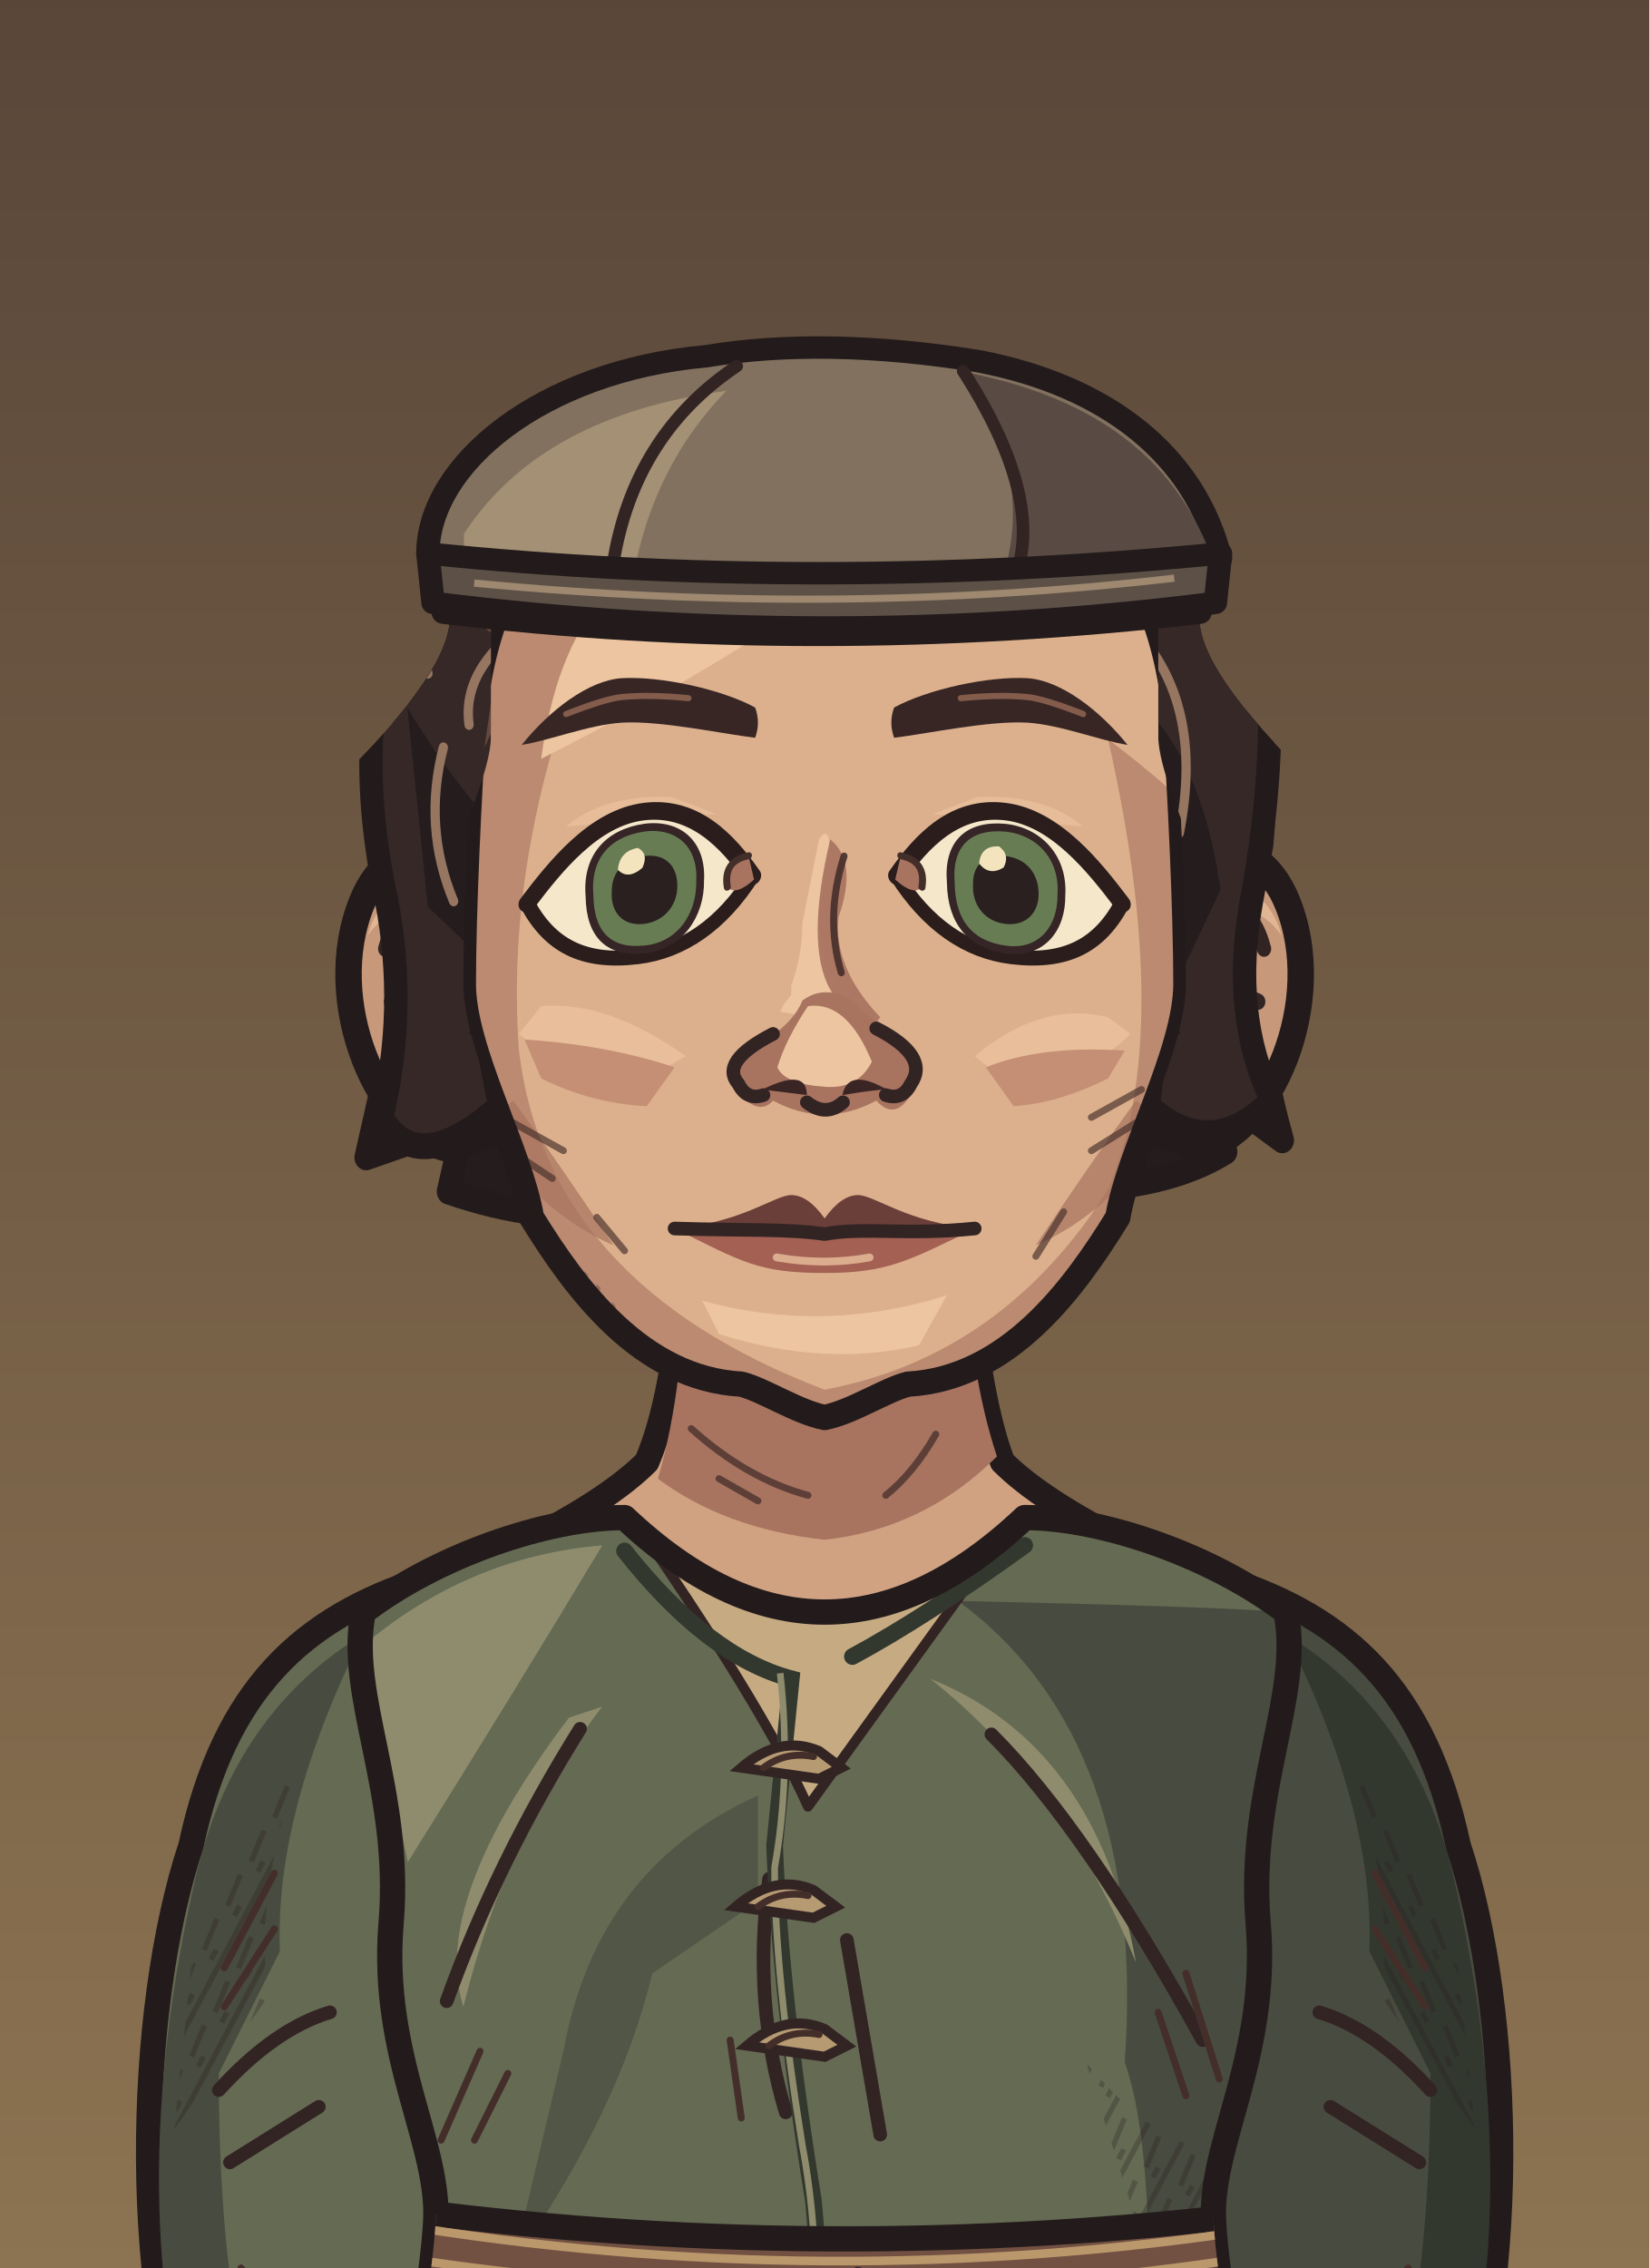
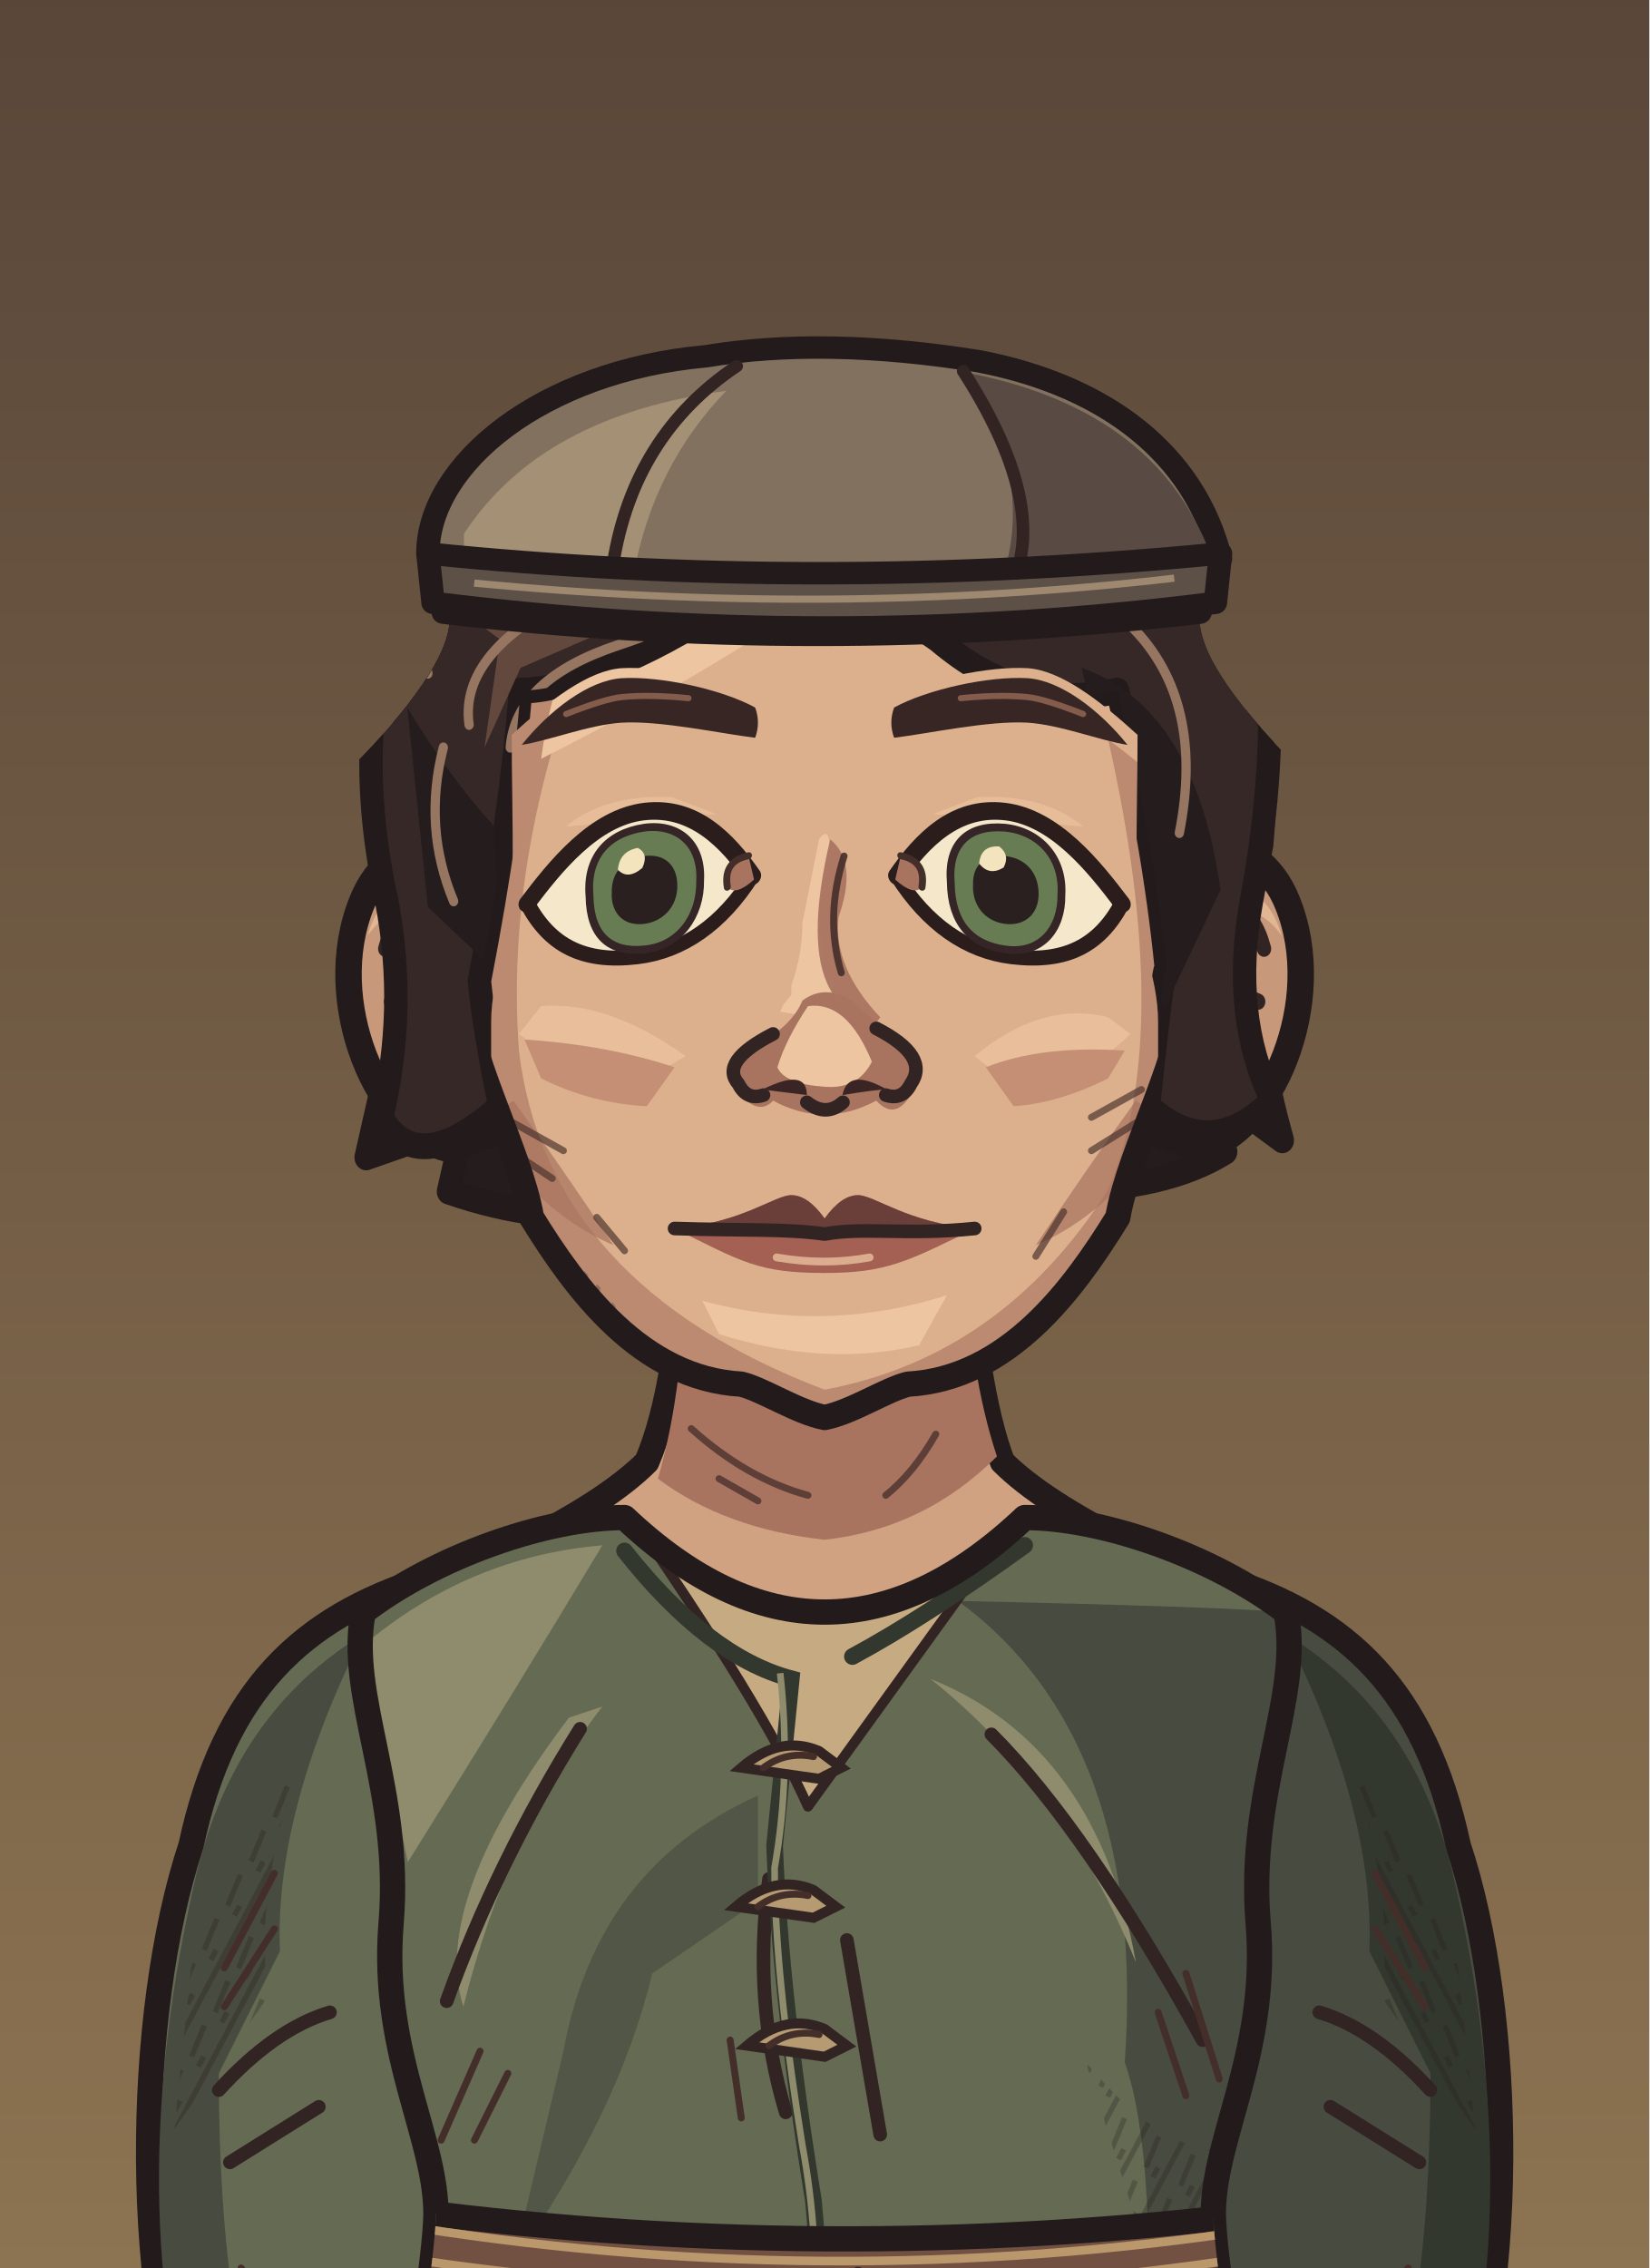
<svg xmlns="http://www.w3.org/2000/svg" xmlns:xlink="http://www.w3.org/1999/xlink" aria-labelledby="title" width="320" height="440" viewBox="0 0 320 440" role="img">
  <defs>
    <style>
      .edge {stroke:#231b1b;stroke-width:4.55;stroke-linecap:round;stroke-linejoin:round}
      .seam {fill:none;stroke:#332424;stroke-width:2.45;stroke-linecap:round;stroke-linejoin:round}
      .etch {fill:none;stroke:#442e2a;stroke-width:1.25;stroke-linecap:round}
      .hair-line {fill:none;stroke:#967661;stroke-width:1.45;stroke-linecap:round}
      .white {fill:#f5e7ca;stroke:#2a1d1c;stroke-width:2.65;stroke-linejoin:round}
      .label {fill:#efdfc1;font:600 20px Georgia,serif}
      .muted {fill:#b8aa96;font:13px 'Segoe UI',sans-serif}
      .section {fill:#dcbb8e;font:600 14px 'Segoe UI',sans-serif}
    </style>
    <linearGradient id="umber" x2="0" y2="1" gradientUnits="objectBoundingBox">
      <stop stop-color="#594639" />
      <stop offset=".56" stop-color="#8e7552" />
      <stop offset="1" stop-color="#3c3029" />
    </linearGradient>
    <linearGradient id="ash" x2="0" y2="1" gradientUnits="objectBoundingBox">
      <stop stop-color="#3b423d" />
      <stop offset=".56" stop-color="#7a7d67" />
      <stop offset="1" stop-color="#242b28" />
    </linearGradient>
    <linearGradient id="rose" x2="0" y2="1" gradientUnits="objectBoundingBox">
      <stop stop-color="#51404a" />
      <stop offset=".56" stop-color="#8a6972" />
      <stop offset="1" stop-color="#372c33" />
    </linearGradient>
    <pattern id="paper-grain" width="63" height="57" patternUnits="userSpaceOnUse">
      <path d="M1 16l2-1m21-4 5-2m16 7 6-1M12 32l3-1m16 11 4-1m20-14 4 1M4 51l5-1m41 0 9-2" fill="none" stroke="#231a1b" stroke-width=".85" opacity=".19" />
      <path d="M4 5l9-1m29 2 2-1M1 40l4-1m12 9 1-1m21-23 4-1m9 12 5-2" fill="none" stroke="#f0dbb5" stroke-width=".85" opacity=".23" />
      <path d="M16 19h.6m13-3h.7m28 6h.7m-39 15h.6m23 4h.6m-12 11h.7m29-39h.7" fill="none" stroke="#21191a" stroke-width="1.2" opacity=".28" stroke-linecap="round" />
    </pattern>
    <pattern id="ink-lines" width="7" height="9" patternUnits="userSpaceOnUse" patternTransform="rotate(28)">
      <path d="M1 -2V10m2.8-8 .6 6m1.9-1v5" stroke="#271d1d" stroke-width=".95" fill="none" opacity=".65" />
    </pattern>
    <radialGradient id="vignette" cx=".5" cy=".39" r=".72">
      <stop offset=".47" stop-color="#20191c" stop-opacity="0" />
      <stop offset="1" stop-color="#20191c" stop-opacity=".48" />
    </radialGradient>
    <g id="firs" fill="currentColor">
      <path d="M10 439Q15 379 12 300L9 220 15 146 15 54 19 80 21 147 28 230 25 326 29 439Z" />
      <path d="M17 169Q27 174 45 174L57 169 49 179 27 187 17 185                M18 194Q29 196 52 192L63 183 56 194 26 205 16 207                M15 225Q46 230 67 218L77 206 71 223 42 238 18 241                M17 252Q48 255 78 245L91 230 84 249 52 266 20 269                M14 282Q40 281 71 278L88 261 84 281 57 291 19 298                M19 312Q43 316 69 310L88 299 84 310 58 322 22 325" />
      <path d="M6 312 0 315V284L11 285M0 266 13 270V250L0 249M0 220 15 221 15 206 0 202                M0 180 16 181V167L0 165M0 141 15 150V138L0 133M0 112 17 127V118L0 104" />
      <path d="M64 440Q55 380 58 324L59 258 63 217 68 222 65 266 68 328 76 440Z                M63 291Q78 294 89 282L100 267 96 283 81 301 62 307                M63 323Q80 323 106 304L98 321 68 339                M63 316Q44 306 37 293L41 307 64 329Z" />
    </g>
    <g id="brambles" fill="none" stroke="currentColor" stroke-linecap="round" stroke-linejoin="round">
      <path stroke-width="3.8" d="M9 440Q13 401 21 380T26 333m-8 57Q39 375 43 352m-28 46Q6 377 0 376M41 440Q41 402 63 385m-20 44q26-6 39-30" />
      <path stroke-width="2" d="M23 364l14-13m-12 4-7-15m20 29 17-4m-15-1 1-11m13 49 2-17m2 14 18-5m-34 32q-12-10-17-10" />
    </g>
    <g id="night-scratches" fill="none" stroke="currentColor" stroke-width="1.2" stroke-linecap="round">
      <path d="M16 113q32-11 54-8m-30 9 16-3m184-40q19-4 44 1m-11 7 19 4                M24 335q33-3 68-16m-44 16 26-4m164-9q31 5 60-3m-39 8 38-3                M27 391q22-6 52-5m168 14q28-8 57-8m-40 11 24-4                M55 178l18-6m177 36 17 3m-12-4 17-1" />
    </g>
    <g id="shirt-setting">
      <rect width="320" height="440" fill="url(#umber)" />
      <path d="M50 217q24 8 64 1l-15 7-56 6m176-90q39-13 70-5l-26 4 28 2-64 6" fill="#856c54" opacity=".5" />
      <use xlink:href="#firs" style="color:#342827" opacity=".52" transform="translate(-26 8)" />
      <use xlink:href="#firs" style="color:#413128" opacity=".58" transform="translate(340 101) scale(-1 .81)" />
      <use xlink:href="#night-scratches" style="color:#dfbb87" opacity=".28" />
      <use xlink:href="#brambles" style="color:#291f22" opacity=".71" />
      <rect width="320" height="440" fill="url(#vignette)" />
      <rect width="320" height="440" fill="url(#paper-grain)" />
    </g>
    <g id="armor-setting">
      <rect width="320" height="440" fill="url(#ash)" />
      <path d="M42 173q49-4 68 3l-43 6 25 3-49 4m151 35q47 10 104-6l-26 14-62 8Z" fill="#707764" opacity=".48" />
      <use xlink:href="#firs" style="color:#27312c" opacity=".64" transform="translate(-36 30)" />
      <use xlink:href="#firs" style="color:#303833" opacity=".75" transform="translate(324 45) scale(-.86 1.03)" />
      <use xlink:href="#brambles" style="color:#252a27" opacity=".62" transform="translate(319 10) scale(-1 1)" />
      <use xlink:href="#night-scratches" style="color:#d8d8a9" opacity=".28" transform="translate(-2 21)" />
      <rect width="320" height="440" fill="url(#vignette)" />
      <rect width="320" height="440" fill="url(#paper-grain)" />
    </g>
    <g id="woman-setting">
      <rect width="320" height="440" fill="url(#rose)" />
      <path d="M44 235q40-4 76-1l-20 6-36 2 19 3-44 5m183-50q35 3 60-3l-24 9-31 2" fill="#775d65" opacity=".6" />
      <use xlink:href="#firs" style="color:#3b2b34" opacity=".58" transform="translate(-20 84) scale(.86 .91)" />
      <use xlink:href="#firs" style="color:#3d2e39" opacity=".68" transform="translate(327 54) scale(-.85 .98)" />
      <path d="M300 440q-2-82-6-173l-9-103 7-35 12 42 9 98 7 171Z                M294 195q-10-18-25-24l-15-1 13-4 11 2 18 15                M285 162q-13-22-34-27l-7 4 7-11 17 4 20 17                M303 242q-18-23-36-27l-13 3 15-9 11 2 21 15" fill="#3a2b33" opacity=".64" />
      <use xlink:href="#brambles" style="color:#2d2229" opacity=".8" transform="translate(12 6)" />
      <use xlink:href="#night-scratches" style="color:#e1b8a8" opacity=".28" transform="translate(0 7)" />
      <rect width="320" height="440" fill="url(#vignette)" />
      <rect width="320" height="440" fill="url(#paper-grain)" />
    </g>
    <pattern id="mail-rings" width="14" height="13" patternUnits="userSpaceOnUse" patternTransform="rotate(-7)">
      <path d="M-1 2q3-3 6 0 1 3-2 5Q0 8-1 5M6 2q3-3 6 0 1 3-2 5Q7 8 6 5M3 8q3-3 6 0 1 3-2 5-3 1-4-2M10 8q3-3 6 0" fill="none" stroke="#2d2c28" stroke-width="1.6" stroke-linecap="round" />
      <path d="M-.5 4q1.5-2 3-1m5 1q1.4-2 3-1M4 10q1.5-2 3-1m4 1q1.4-2 3-1" fill="none" stroke="#9a9b87" stroke-width="1.12" opacity=".78" stroke-linecap="round" />
    </pattern>
    <pattern id="armor-plates" width="47" height="24" patternUnits="userSpaceOnUse" patternTransform="translate(4 4) rotate(2)">
      <path d="M1 0l21 .7 1 18-3 3-17-1-1-4Zm24 1 19-1 2 15-3 7-19-2Z" fill="#85867a" stroke="#352e2a" stroke-width="1.75" stroke-linejoin="round" />
      <path d="M2 2l18 .2-.2 4L5 7 4 17Zm24 0 16-1 1 4-14 2-3 10Z" fill="#a9a58d" />
      <path d="M19 4l4 14-3 3-16-1 13-4Zm22 2 4 10-2 5-17-1 13-4Z" fill="#62655f" />
      <path d="M7 7l1-.5m6 12 3-2m16-7 5-1m-7 5 4-2" fill="none" stroke="#d0c0a0" stroke-width=".9" opacity=".76" />
      <path d="M6 12q2-2 2.7 1-1 2.2-2.7.5Zm12 1q1.8-2 2.4.6-1 2.6-2.5.8Zm11 1q1-2.2 2.8-1-.2 2.9-2.8 2.1Zm12-2q2.2-1.4 2.3.8-1 2.3-2.3.5Z" fill="#3c342d" />
    </pattern>
    <clipPath id="portrait-frame">
      <rect width="320" height="752" />
    </clipPath>
    <clipPath id="headgear-hair-back-reveal">
      <path d="M92.368 109.5H227.632Q225.632 118.5 245.632 138.5L320 215V440H0V215L74.368 138.5Q94.368 118.5 92.368 109.5Z" />
    </clipPath>
    <clipPath id="wardrobe-torso-mask">
      <path d="M124 273 C110 273 90 280 77 290 C74 305 84 322 82 346 C80 370 91 386 90 400 C89 418 77 476 71 545 Q160 564 249 545 C243 476 231 418 230 400 C229 386 240 370 238 346 C236 322 246 305 243 290 C230 280 210 273 196 273 Q160 307 124 273Z" />
    </clipPath>
    <clipPath id="wardrobe-sleeve-mask">
      <path d="M88 284 C66 291 52 304 46 332 C36 362 35 415 48 445 H87 Q111 406 106 336Z" />
    </clipPath>
    <clipPath id="face-shape-clip">
      <path d="M 160 73 C 191 73 219 90 223 128 C 224 143 225 164 225 177 C 225 189 214.75 207 212.75 219 C 204.75 232 193 248 175 249 C 171 250 165 254 160 255 C 155 254 149 250 145 249 C 127 248 115.25 232 107.25 219 C 105.25 207 95 189 95 177 C 95 164 96 143 97 128 C 101 90 129 73 160 73 Z" />
    </clipPath>
    <clipPath id="face-features-eye-left">
      <path d="M-21 0 C-16 -6 -9 -14 0 -14 C9 -14 15 -7 19.5 0 C14 8 7 12 -1 12 C-11 12 -17 8 -21 0Z" />
    </clipPath>
    <clipPath id="face-features-eye-right">
      <path d="M-21 0 C-16 -6 -9 -14 0 -14 C9 -14 15 -7 19.5 0 C14 8 7 12 -1 12 C-11 12 -17 8 -21 0Z" />
    </clipPath>
    <clipPath id="face-features-nose-bridge">
      <path d="M154 144H167V179L172 185V187H149V185L154 179Z" />
    </clipPath>
    <clipPath id="headgear-hair-front-reveal">
      <path d="M92.368 109.5H227.632Q225.632 118.5 245.632 138.5L320 215V440H0V215L74.368 138.5Q94.368 118.5 92.368 109.5Z" />
    </clipPath>
-     <clipPath id="headgear-hair-face">
-       <path d="M25 0H100V164Q100 178 96 186Q160 177 224 186Q220 178 220 164V0H295V337H25Z" />
-     </clipPath>
    <mask id="hair-face-opening" maskUnits="userSpaceOnUse" x="0" y="0" width="320" height="440">
      <rect fill="white" x="0" y="0" width="320" height="440" />
      <g clip-path="url(#face-shape-clip)">
-         <path d="M220 132C220 117 197 107 160 107S100 117 100 132C100 142 89 158 89 176V300H231V176C231 158 220 142 220 132Z" fill="black" />
+         <path d="M103.7 132.2C110.5 125.98 117.5 120.6 123.5 120.2C130.5 119.8 141.5 122.2 149 125.48Q160 133.48 171 125.48C178.5 122.2 189.5 119.8 196.5 120.2C202.5 120.6 209.5 125.98 216.3 132.2C216.3 141.2 216.1 143 216.1 160C216.1 169 220 175 220 184V300H100V184C100 175 103.9 169 103.9 160C103.9 143 103.7 141.2 103.7 132.2Z" fill="black" />
      </g>
    </mask>
    <clipPath id="hair-crown-clip">
      <path d="M97 198q-16 13-23 2 5-19 1-38-7-29 2-52 9-36 38-49 25-14 48-9 28-6 54 12 28 18 29 53 2 21-3 45-4 20 4 35-12 11-24 1Q226 172 226.5 174Q224 151 217 125Q199 129 182 116Q166 106 155 98Q142 112 118 121Q108 125 101 125Q99 148 93 176Q94 185 97 198Z" />
    </clipPath>
    <clipPath id="full-costume-hands-clip">
      <rect x="0" y="445" width="320" height="307" />
    </clipPath>
  </defs>
  <svg width="320" height="440" viewBox="11.636 0 296.727 408" overflow="hidden">
    <g data-part="full-costume">
      <rect width="320" height="752" fill="url(#umber)" />
      <ellipse cx="160" cy="731" rx="113" ry="10" fill="#261f20" opacity=".5" />
      <g>
        <path d="M87 469 L158 469 Q158 548 143 598 Q135 621 135 644 H105 Q97 626 89 597 Q85 548 87 469Z" fill="#62574d" class="edge" />
        <path d="M96 514 Q109 546 114 595 Q117 621 131 638 H108Q101 613 91 592Z" fill="#8c7c69" opacity=".53" />
        <path d="M99 556Q111 592 127 607 M102 605Q113 627 120 635" class="etch" />
        <g transform="translate(0 0)">
          <path d="M98 636Q116 631 139 639Q137 677 140 704L142 724Q123 731 88 728Q75 725 83 714L100 701Q104 677 98 636Z" fill="#5b4034" class="edge" />
          <path d="M102 641Q117 636 136 642M108 700Q124 701 135 709 M100 705Q104 710 117 715" fill="none" stroke="#96745a" stroke-width="2.15" />
          <path d="M102 699Q108 695 119 697Q117 709 129 722Q99 728 85 722Z" fill="#72503e" />
          <path d="M83 725Q108 731 137 724" class="seam" />
        </g>
      </g>
      <g transform="translate(320 0) scale(-1 1)">
        <path d="M87 469 L158 469 Q158 548 143 598 Q135 621 135 644 H105 Q97 626 89 597 Q85 548 87 469Z" fill="#62574d" class="edge" />
        <path d="M96 514 Q109 546 114 595 Q117 621 131 638 H108Q101 613 91 592Z" fill="#8c7c69" opacity=".53" />
        <path d="M99 556Q111 592 127 607 M102 605Q113 627 120 635" class="etch" />
        <g transform="translate(0 0)">
          <path d="M98 636Q116 631 139 639Q137 677 140 704L142 724Q123 731 88 728Q75 725 83 714L100 701Q104 677 98 636Z" fill="#5b4034" class="edge" />
          <path d="M102 641Q117 636 136 642M108 700Q124 701 135 709 M100 705Q104 710 117 715" fill="none" stroke="#96745a" stroke-width="2.15" />
          <path d="M102 699Q108 695 119 697Q117 709 129 722Q99 728 85 722Z" fill="#72503e" />
          <path d="M83 725Q108 731 137 724" class="seam" />
        </g>
      </g>
    </g>
    <g clip-path="url(#portrait-frame)">
      <g id="hair-back">
        <g clip-path="url(#headgear-hair-back-reveal)">
          <g transform="matrix(0.926 0 0 1.024 11.765 -3.765)">
            <path d="M104 96q-25 16-27 45-7 21 0 42l-6 24 19-6-3 12q35 11 69-6 59 12 82-1l-4-12 15 10q-9-29-4-52 4-39-23-58Z" fill="#241c1d" class="edge" />
          </g>
        </g>
      </g>
      <g data-part="neck">
        <g id="face-shape-neck">
          <path d="M 135 219 Q 134 249 128 263 Q 121 270 105 278 L 122 301 198 301 215 278 Q 199 270 192 263 Q 187 250 185 219 Z" fill="#d0a282" class="edge" />
          <path d="M 135 224 185 224 Q 186 247 191 262 Q 178 275 160 277 Q 142 275 130 266 Q 135 249 135 224 Z" fill="#a87460" />
          <path d="M 136 257 q 10 9 21 12 m -16 -3 7 4 m 32 -12 q -4 7 -9 11" class="etch" opacity=".75" />
        </g>
      </g>
      <g id="wardrobe-outfit-nw_nov_svita" data-outfit="nw_nov_svita">
        <path d="M88 284 C66 291 52 304 46 332 C36 362 35 415 48 445 H87 Q111 406 106 336Z" fill="#656a53" class="edge" />
        <g data-part="sleeve-left" clip-path="url(#wardrobe-sleeve-mask)">
          <path d="M47 337 Q54 308 77 294 Q61 326 62 351 L51 373 Q51 421 62 444 H48 Q33 397 47 337Z" fill="#484b3f" />
          <path d="M46 354 Q57 326 66 315 Q57 342 60 359 L43 383Z" fill="url(#ink-lines)" opacity=".44" />
          <path d="M51 376 q10 -11 20 -14 m-18 27 16 -10 M50 414 q4 11 13 21" class="seam" />
          <path d="M52 354 l9 -17 m-9 24 9 -14 m-6 61 10 13" class="etch" />
          <path d="M36 427 Q61 421 84 430 M36 433 Q63 427 86 436" fill="none" stroke="#33382f" stroke-width="1.5" />
        </g>
        <g transform="translate(320 0) scale(-1 1)">
          <path d="M88 284 C66 291 52 304 46 332 C36 362 35 415 48 445 H87 Q111 406 106 336Z" fill="#484b3f" class="edge" />
          <g data-part="sleeve-right" clip-path="url(#wardrobe-sleeve-mask)">
            <path d="M47 337 Q54 308 77 294 Q61 326 62 351 L51 373 Q51 421 62 444 H48 Q33 397 47 337Z" fill="#33382f" />
            <path d="M46 354 Q57 326 66 315 Q57 342 60 359 L43 383Z" fill="url(#ink-lines)" opacity=".44" />
            <path d="M51 376 q10 -11 20 -14 m-18 27 16 -10 M50 414 q4 11 13 21" class="seam" />
            <path d="M52 354 l9 -17 m-9 24 9 -14 m-6 61 10 13" class="etch" />
            <path d="M36 427 Q61 421 84 430 M36 433 Q63 427 86 436" fill="none" stroke="#33382f" stroke-width="1.5" />
          </g>
        </g>
        <path d="M124 273 C110 273 90 280 77 290 C74 305 84 322 82 346 C80 370 91 386 90 400 C89 418 77 476 71 545 Q160 564 249 545 C243 476 231 418 230 400 C229 386 240 370 238 346 C236 322 246 305 243 290 C230 280 210 273 196 273 Q160 307 124 273Z" fill="#656a53" />
        <g data-part="torso" clip-path="url(#wardrobe-torso-mask)">
          <path d="M77 296 Q96 280 120 278 Q105 303 85 335Z" fill="#8e8c6d" />
          <path d="M184 288 Q230 289 243 290 L254 555 H205 Q226 405 214 371 Q218 313 184 288Z" fill="#484b3f" />
          <path d="M78 344 Q88 359 84 381 L69 402 L61 359Z" fill="#484b3f" />
          <path d="M207 371 Q223 390 235 386 L234 416 L220 412Z" fill="url(#ink-lines)" opacity=".42" />
          <path d="M120 307 Q103 329 95 361 Q89 342 114 309Z M179 302 Q209 314 216 353 Q203 321 179 302Z" fill="#8e8c6d" />
          <path d="M133 412Q124 460 119 540Q106 525 133 412Z M174 418Q185 444 194 542Q180 529 174 418Z" fill="#8e8c6d" opacity=".68" />
          <path d="M134 423Q126 480 119 533 M158 447Q157 490 151 535" class="etch" />
          <path d="M76 538Q160 557 244 538" class="seam" />
          <path d="M116 311 Q101 335 92 360 M190 312 Q207 329 228 367 M150 338 q-3 22 3 42 m11 -31 6 35 M184 420q5 12 6 24" class="seam" />
          <path d="M98 369 l-7 16 m12 -12 -6 12 M225 355 l6 19 m-11 -12 5 15 M143 367 l2 14 m65 44 4 13" class="etch" />
          <path d="M124 271 Q160 295 196 271 L157 325 Q149 307 124 271 Z" fill="#c6ab82" stroke="#332424" stroke-width="1.8" stroke-linejoin="round" />
          <path d="M124 279 Q139 298 154 302 L151 332 Q152 359 158 396 Q161 428 154 448 Q145 502 146 557 M196 278 Q178 291 165 298" fill="none" stroke="#33382f" stroke-width="3" stroke-linecap="round" />
          <path d="M152 301 Q154 319 151 336 Q151 355 156 386 Q162 418 152 447 Q143 502 144 557" fill="none" stroke="#8e8c6d" stroke-width="1.2" />
          <path d="M148 323 Q119 336 113 369 L104 407 Q123 380 129 355 L148 342 Z" fill="#484b3f" opacity=".63" />
          <path d="M145 318 q7 -6 14 -3 l4 3 -4 2z" fill="#b69a71" stroke="#332424" stroke-width="1.8" />
          <path d="M149 318 q4 -3 9 -2" class="etch" />
          <path d="M144 343 q7 -6 14 -3 l4 3 -4 2z" fill="#b69a71" stroke="#332424" stroke-width="1.8" />
          <path d="M148 343 q4 -3 9 -2" class="etch" />
          <path d="M146 368 q7 -6 14 -3 l4 3 -4 2z" fill="#b69a71" stroke="#332424" stroke-width="1.8" />
          <path d="M150 368 q4 -3 9 -2" class="etch" />
        </g>
        <path d="M124 273 C110 273 90 280 77 290 C74 305 84 322 82 346 C80 370 91 386 90 400 C89 418 77 476 71 545 Q160 564 249 545 C243 476 231 418 230 400 C229 386 240 370 238 346 C236 322 246 305 243 290 C230 280 210 273 196 273 Q160 307 124 273Z" fill="none" class="edge" />
        <g data-part="belt" clip-path="url(#wardrobe-torso-mask)">
          <path d="M80 397Q160 408 240 398L239 409Q160 421 81 410Z" fill="#735142" class="edge" />
          <path d="M82 400Q160 413 238 401M83 406Q160 418 237 406" fill="none" stroke="#bb986b" stroke-width="1.55" stroke-linecap="round" />
          <path d="M166 409Q165 416 172 420L175 414 180 429 173 435 169 422 164 428 160 424Z" fill="#967451" class="seam" />
        </g>
      </g>
      <g id="face-shape">
        <g id="face-shape-ears">
          <g transform="translate(105 179) scale(-1.046 1.19)">
            <path d="M -4 -15 C 7 -26 22 -25 27 -14 C 34 1 24 21 12 23 L -4 18 Z" fill="#c7987a" class="edge" />
            <path d="M 7 -15 C 16 -20 24 -16 26 -9 C 22 -14 16 -14 13 -11 L 10 -1 Z" fill="#edc5a0" opacity=".66" />
            <path d="M 23 -7 Q 20 -17 10 -11 L 7 2 M 22 1 Q 15 -2 11 6" class="seam" />
          </g>
          <g transform="translate(215 179) scale(1.046 1.19)">
            <path d="M -4 -15 C 7 -26 22 -25 27 -14 C 34 1 24 21 12 23 L -4 18 Z" fill="#c7987a" class="edge" />
            <path d="M 7 -15 C 16 -20 24 -16 26 -9 C 22 -14 16 -14 13 -11 L 10 -1 Z" fill="#edc5a0" opacity=".66" />
            <path d="M 23 -7 Q 20 -17 10 -11 L 7 2 M 22 1 Q 15 -2 11 6" class="seam" />
          </g>
        </g>
        <path d="M 160 73 C 191 73 219 90 223 128 C 224 143 225 164 225 177 C 225 189 214.75 207 212.75 219 C 204.75 232 193 248 175 249 C 171 250 165 254 160 255 C 155 254 149 250 145 249 C 127 248 115.25 232 107.25 219 C 105.25 207 95 189 95 177 C 95 164 96 143 97 128 C 101 90 129 73 160 73 Z" fill="#dcb08c" />
        <g clip-path="url(#face-shape-clip)">
          <path d="M 70 141 Q 104 91 123 103 Q 102 148 105 189 Q 110 231 160 250 Q 192 244 211 214 Q 223 186 211 133 Q 235 151 250 174 L 250 265 70 265 Z" fill="#bb8a70" />
          <path d="M 109 136.5 Q 114 99 142 98 Q 173 89 195 107 Q 174 98 152 112 Q 130 126 109 136.5 Z" fill="#edc5a0" />
          <g transform="translate(160 0) scale(-1 1)">
            <path d="M 25 190 Q 39 180 51 181 L 55 186 Q 45 194 32 194 Z" fill="#edc5a0" opacity=".72" />
            <path d="M 27 192 Q 39 188 54 187 L 51 194 Q 42 198.5 32 199 Z" fill="#c58f76" />
            <path d="M 56 198 Q 48 209 38 224 Q 52 218 62 202 Z" fill="#a87460" opacity=".73" />
          </g>
          <g transform="translate(160 0) scale(1 1)">
            <path d="M 27 190 Q 39 180 51 183 L 55 186 Q 45 196 32 194 Z" fill="#edc5a0" opacity=".72" />
            <path d="M 29 192 Q 39 188 54 189 L 51 194 Q 42 198.5 34 199 Z" fill="#c58f76" />
            <path d="M 56 198 Q 48 209 38 224 Q 52 218 62 202 Z" fill="#a87460" opacity=".73" />
          </g>
          <path d="M 92 183 Q 99 211 120 232 L 132 247 119 248 Q 98 234 85 212 Z M 229 184 Q 224 217 203 241 L 193 250 209 247 Q 230 233 240 211 Z" fill="url(#ink-lines)" opacity=".42" />
          <path d="M 138 234 Q 160 240 182 233 L 177 242 Q 160 246 141 240 Z" fill="#edc5a0" />
          <path d="M 104 202 l 9 5 m -8 1 6 4 m 97 -11 9 -5 m -9 11 8 -5 m -97 17 5 6 m 74 1 5 -8" class="etch" opacity=".65" />
        </g>
        <path d="M 160 73 C 191 73 219 90 223 128 C 224 143 225 164 225 177 C 225 189 214.75 207 212.75 219 C 204.75 232 193 248 175 249 C 171 250 165 254 160 255 C 155 254 149 250 145 249 C 127 248 115.25 232 107.25 219 C 105.25 207 95 189 95 177 C 95 164 96 143 97 128 C 101 90 129 73 160 73 Z" fill="none" class="edge" />
      </g>
      <g clip-path="url(#face-shape-clip)">
        <g data-part="eyes">
          <g transform="matrix(1 -0.12 0 1 127.5 160)">
            <path d="M-14 -13 Q-7 -18 5 -16 L13 -12" fill="#edc5a0" opacity=".65" />
            <path d="M-21 0 C-16 -6 -9 -14 0 -14 C9 -14 15 -7 19.5 0 C14 8 7 12 -1 12 C-11 12 -17 8 -21 0Z" class="white" />
            <g clip-path="url(#face-features-eye-left)">
              <g transform="translate(0 0) scale(1 1)">
                <path d="M-9.8 0 C-10.4 -7 -6.6 -10.9 0 -11.1 C6.1 -11.2 10.5 -7 10.1 -.3 C10.2 5.9 6.4 11 0 10.8 C-6.1 10.7 -9.7 7.2 -9.8 0Z" fill="#687c54" stroke="#352526" stroke-width="1.4" />
                <path d="M-5.8 -.2C-5.9-3.8-3.5-6 .1-6 3.8-6 6-3.6 6 .1 6 3.9 3.3 6.3-.2 6.2-3.9 6.1-6 3.3-5.8-.2Z" fill="#2a2020" />
                <path d="M-4.7-4.1Q-4.4-7.4-1.1-7.6 .9-6.3-.3-3.9-2.9-2-4.7-4.1Z" fill="#f3e4bd" />
              </g>
            </g>
            <path d="M-21 0 C-16 -6 -9 -14 0 -14 C9 -14 15 -7 19.5 0" fill="none" stroke="#2a1d1c" stroke-width="3.15" stroke-linecap="round" />
            <path d="M18.8 -3.8 Q14.2 -3.4 15 1.4 Q16.5 3.2 19.8 .6Z" fill="#a87460" />
            <path d="M18.8 -3.8 Q14.2 -3.4 15 1.4" class="etch" />
          </g>
          <g transform="matrix(-1 -0.12 0 1 192.5 160)">
            <path d="M-14 -13 Q-7 -18 5 -16 L13 -12" fill="#edc5a0" opacity=".65" />
            <path d="M-21 0 C-16 -6 -9 -14 0 -14 C9 -14 15 -7 19.5 0 C14 8 7 12 -1 12 C-11 12 -17 8 -21 0Z" class="white" />
            <g clip-path="url(#face-features-eye-right)">
              <g transform="translate(0 0) scale(-1 1)">
                <path d="M-9.8 0 C-10.4 -7 -6.6 -10.9 0 -11.1 C6.1 -11.2 10.5 -7 10.1 -.3 C10.2 5.9 6.4 11 0 10.8 C-6.1 10.7 -9.7 7.2 -9.8 0Z" fill="#687c54" stroke="#352526" stroke-width="1.4" />
                <path d="M-5.8 -.2C-5.9-3.8-3.5-6 .1-6 3.8-6 6-3.6 6 .1 6 3.9 3.3 6.3-.2 6.2-3.9 6.1-6 3.3-5.8-.2Z" fill="#2a2020" />
                <path d="M-4.7-4.1Q-4.4-7.4-1.1-7.6 .9-6.3-.3-3.9-2.9-2-4.7-4.1Z" fill="#f3e4bd" />
              </g>
            </g>
            <path d="M-21 0 C-16 -6 -9 -14 0 -14 C9 -14 15 -7 19.5 0" fill="none" stroke="#2a1d1c" stroke-width="3.15" stroke-linecap="round" />
            <path d="M18.8 -3.8 Q14.2 -3.4 15 1.4 Q16.5 3.2 19.8 .6Z" fill="#a87460" />
            <path d="M18.8 -3.8 Q14.2 -3.4 15 1.4" class="etch" />
          </g>
        </g>
        <g data-part="brows">
          <g transform="matrix(1 0 0 1 127.5 131)">
            <path d="M-22 3 C-17 -3.22 -10 -8.6 -4 -9 C3 -9.4 14 -7 20 -3.72 Q21 -1 20 1.72 C14 1 3 -1.4 -4 -1 C-10 -0.6 -17 2.22 -22 3Z" fill="#382625" />
            <path d="M-14 -2.55 Q-7 -5.3 -4 -5.6 Q1 -6.1 8 -5.4" fill="none" stroke="#835c4b" stroke-width="1.1" stroke-linecap="round" />
          </g>
          <g transform="matrix(-1 0 0 1 192.5 131)">
            <path d="M-22 3 C-17 -3.22 -10 -8.6 -4 -9 C3 -9.4 14 -7 20 -3.72 Q21 -1 20 1.72 C14 1 3 -1.4 -4 -1 C-10 -0.6 -17 2.22 -22 3Z" fill="#382625" />
            <path d="M-14 -2.55 Q-7 -5.3 -4 -5.6 Q1 -6.1 8 -5.4" fill="none" stroke="#835c4b" stroke-width="1.1" stroke-linecap="round" />
          </g>
        </g>
        <g data-part="nose">
          <g clip-path="url(#face-features-nose-bridge)">
            <path d="M159 151 Q161 148 161 154 Q157 169 162 177 L158 183 152 182 Q156 174 156 166Z" fill="#edc5a0" />
            <path d="M161 151 Q166 155 162.5 165 Q161.5 174 170 183 L167 187 161 178 Q156.5 170 161 151Z" fill="#a87460" opacity=".93" />
            <path d="M163.5 154 Q160 165 163 175" class="etch" opacity=".9" />
          </g>
          <path d="M156 180 Q160 177 165 180 C167 182 169.28 184 174 188 Q178 192 176 196 Q173 202 169.28 198 Q160 203 150.72 198 Q148 201 144 196 Q142 192 146 189 Q154 185 156 180Z" fill="#a87460" />
          <path d="M157 181 Q164 180 168.5 191 Q165.95 196 160 195.5 Q152.775 195 151.5 192 Q153 187 157 181Z" fill="#edc5a0" />
          <path d="M150.72 186 Q141 191 144.5 195 Q146 198 149 197 M169.28 185 Q179 190 175.5 195 Q174 198 171 197" class="seam" />
          <path d="M148.8 196 q8 -4 8 1 q-8 -1 -8 -1Z M163.2 197 q1 -5 8 -1 q-2 0 -8 1Z" fill="#3b2524" />
          <path d="M156.8 198.3 Q160.25 201 163.3 198.3" class="seam" />
        </g>
        <g data-part="mouth">
          <path d="M133 221 C145.15 220 151 215 154 215 Q157 215 160 219.2 Q163 215 166 215 C169 215 174.85 220 187 221 C174.85 227 171 229 160 229 C148 229 145.15 227 133 221Z" fill="#a36053" />
          <path d="M133 221 C145.15 220 151 215 154 215 Q157 215 160 219.2 Q163 215 166 215 C169 215 174.85 220 187 221 C174.85 222.25 167 220.7 160 222 C153 221 145.15 221.4 133 221Z" fill="#56322f" opacity=".72" />
          <path d="M133 221 C145.15 221.4 153 221 160 222 C167 220.7 174.85 222.25 187 221" class="seam" />
          <path d="M151.36 226.2 Q160 227.7 168.1 226.2" fill="none" stroke="#edc5a0" stroke-width="1.4" stroke-linecap="round" opacity=".76" />
        </g>
      </g>
      <g id="hair-front">
        <g clip-path="url(#headgear-hair-front-reveal)">
-           <g clip-path="url(#headgear-hair-face)">
-             <g mask="url(#hair-face-opening)">
-               <g transform="matrix(0.926 0 0 1.024 11.765 -3.765)">
-                 <path d="M97 198q-16 13-23 2 5-19 1-38-7-29 2-52 9-36 38-49 25-14 48-9 28-6 54 12 28 18 29 53 2 21-3 45-4 20 4 35-12 11-24 1Q226 172 226.5 174Q224 151 217 125Q199 129 182 116Q166 106 155 98Q142 112 118 121Q108 125 101 125Q99 148 93 176Q94 185 97 198Z" fill="#362827" class="edge" />
-                 <g clip-path="url(#hair-crown-clip)">
-                   <path d="M91 112q6-26 41-35 19-3 37-2 15-4 25-16-6 21-26 26-13 15-39 25l-28 11-7 14 3-19Zm76-20q22-1 37-12-3 9-9 12 13 4 21 14-25-5-38-11Z" fill="#63493d" />
-                   <path d="M79 128q8 12 17 21l1 26-14-12Zm123-38 26-13 13 25Z M210 121q22 7 27 39l-11 21Z" fill="#241c1d" />
-                   <path d="M83 122q-3-14 18-24t25-16q10-10 31-9t40-12M91 131q-2-13 21-23 17-7 26-18 10-10 29-6t41-9M99 135q1-12 21-18t27-14q12-10 32-10 17-1 38-11M184 106q22-5 36 8t9 36M86 135q-4 14 2 27" fill="none" stroke="#967661" stroke-width="1.8" stroke-linecap="round" stroke-linejoin="round" />
-                 </g>
+           <g mask="url(#hair-face-opening)">
+             <g transform="matrix(0.926 0 0 1.024 11.765 -3.765)">
+               <path d="M97 198q-16 13-23 2 5-19 1-38-7-29 2-52 9-36 38-49 25-14 48-9 28-6 54 12 28 18 29 53 2 21-3 45-4 20 4 35-12 11-24 1Q226 172 226.5 174Q224 151 217 125Q199 129 182 116Q166 106 155 98Q142 112 118 121Q108 125 101 125Q99 148 93 176Q94 185 97 198Z" fill="#362827" class="edge" />
+               <g clip-path="url(#hair-crown-clip)">
+                 <path d="M91 112q6-26 41-35 19-3 37-2 15-4 25-16-6 21-26 26-13 15-39 25l-28 11-7 14 3-19Zm76-20q22-1 37-12-3 9-9 12 13 4 21 14-25-5-38-11Z" fill="#63493d" />
+                 <path d="M79 128q8 12 17 21l1 26-14-12Zm123-38 26-13 13 25Z M210 121q22 7 27 39l-11 21Z" fill="#241c1d" />
+                 <path d="M83 122q-3-14 18-24t25-16q10-10 31-9t40-12M91 131q-2-13 21-23 17-7 26-18 10-10 29-6t41-9M99 135q1-12 21-18t27-14q12-10 32-10 17-1 38-11M184 106q22-5 36 8t9 36M86 135q-4 14 2 27" fill="none" stroke="#967661" stroke-width="1.8" stroke-linecap="round" stroke-linejoin="round" />
              </g>
            </g>
          </g>
        </g>
      </g>
      <g id="headgear-nw_nov_round_cap">
        <g transform="matrix(0.926 0 0 0.887 11.765 6.438)">
          <path d="M83 105C83 87 105 68 137 65Q160 61 190 66C215 71 232 85 237 106L233 117 Q158 126 86 117Z" fill="#81715e" class="edge" />
          <path d="M90 101Q105 77 141 72 Q127 87 123 109L90 112Z" fill="#a39075" />
          <path d="M186 68 Q224 75 235 105L221 114 194 112Q202 89 186 68Z" fill="#594a43" />
          <path d="M119 107Q123 81 143 67M197 110Q203 94 187 68" class="seam" />
          <path d="M83 105Q158 113 237 105L236 115Q161 125 84 115Z" fill="#5d5147" class="edge" />
          <path d="M92 111Q162 118 228 110" fill="none" stroke="#9e8870" stroke-width="1.45" />
        </g>
      </g>
    </g>
    <g data-part="handheld-equipment">
      <g data-part="hands" clip-path="url(#full-costume-hands-clip)">
        <g>
          <path d="M50 441 Q49 454 50 464 Q52 474 67.5 473Q91 473 89 460 L86 442Z" fill="#dcb08c" class="edge" data-part="hand" />
          <path d="M67.5 458Q84 454 88 460 M57 464q5 4 8 3" class="etch" />
        </g>
        <g transform="translate(320 0) scale(-1 1)">
          <path d="M50 441 Q49 454 50 464 Q52 474 67.5 473Q91 473 89 460 L86 442Z" fill="#dcb08c" class="edge" data-part="hand" />
          <path d="M67.5 458Q84 454 88 460 M57 464q5 4 8 3" class="etch" />
        </g>
      </g>
    </g>
  </svg>
</svg>
